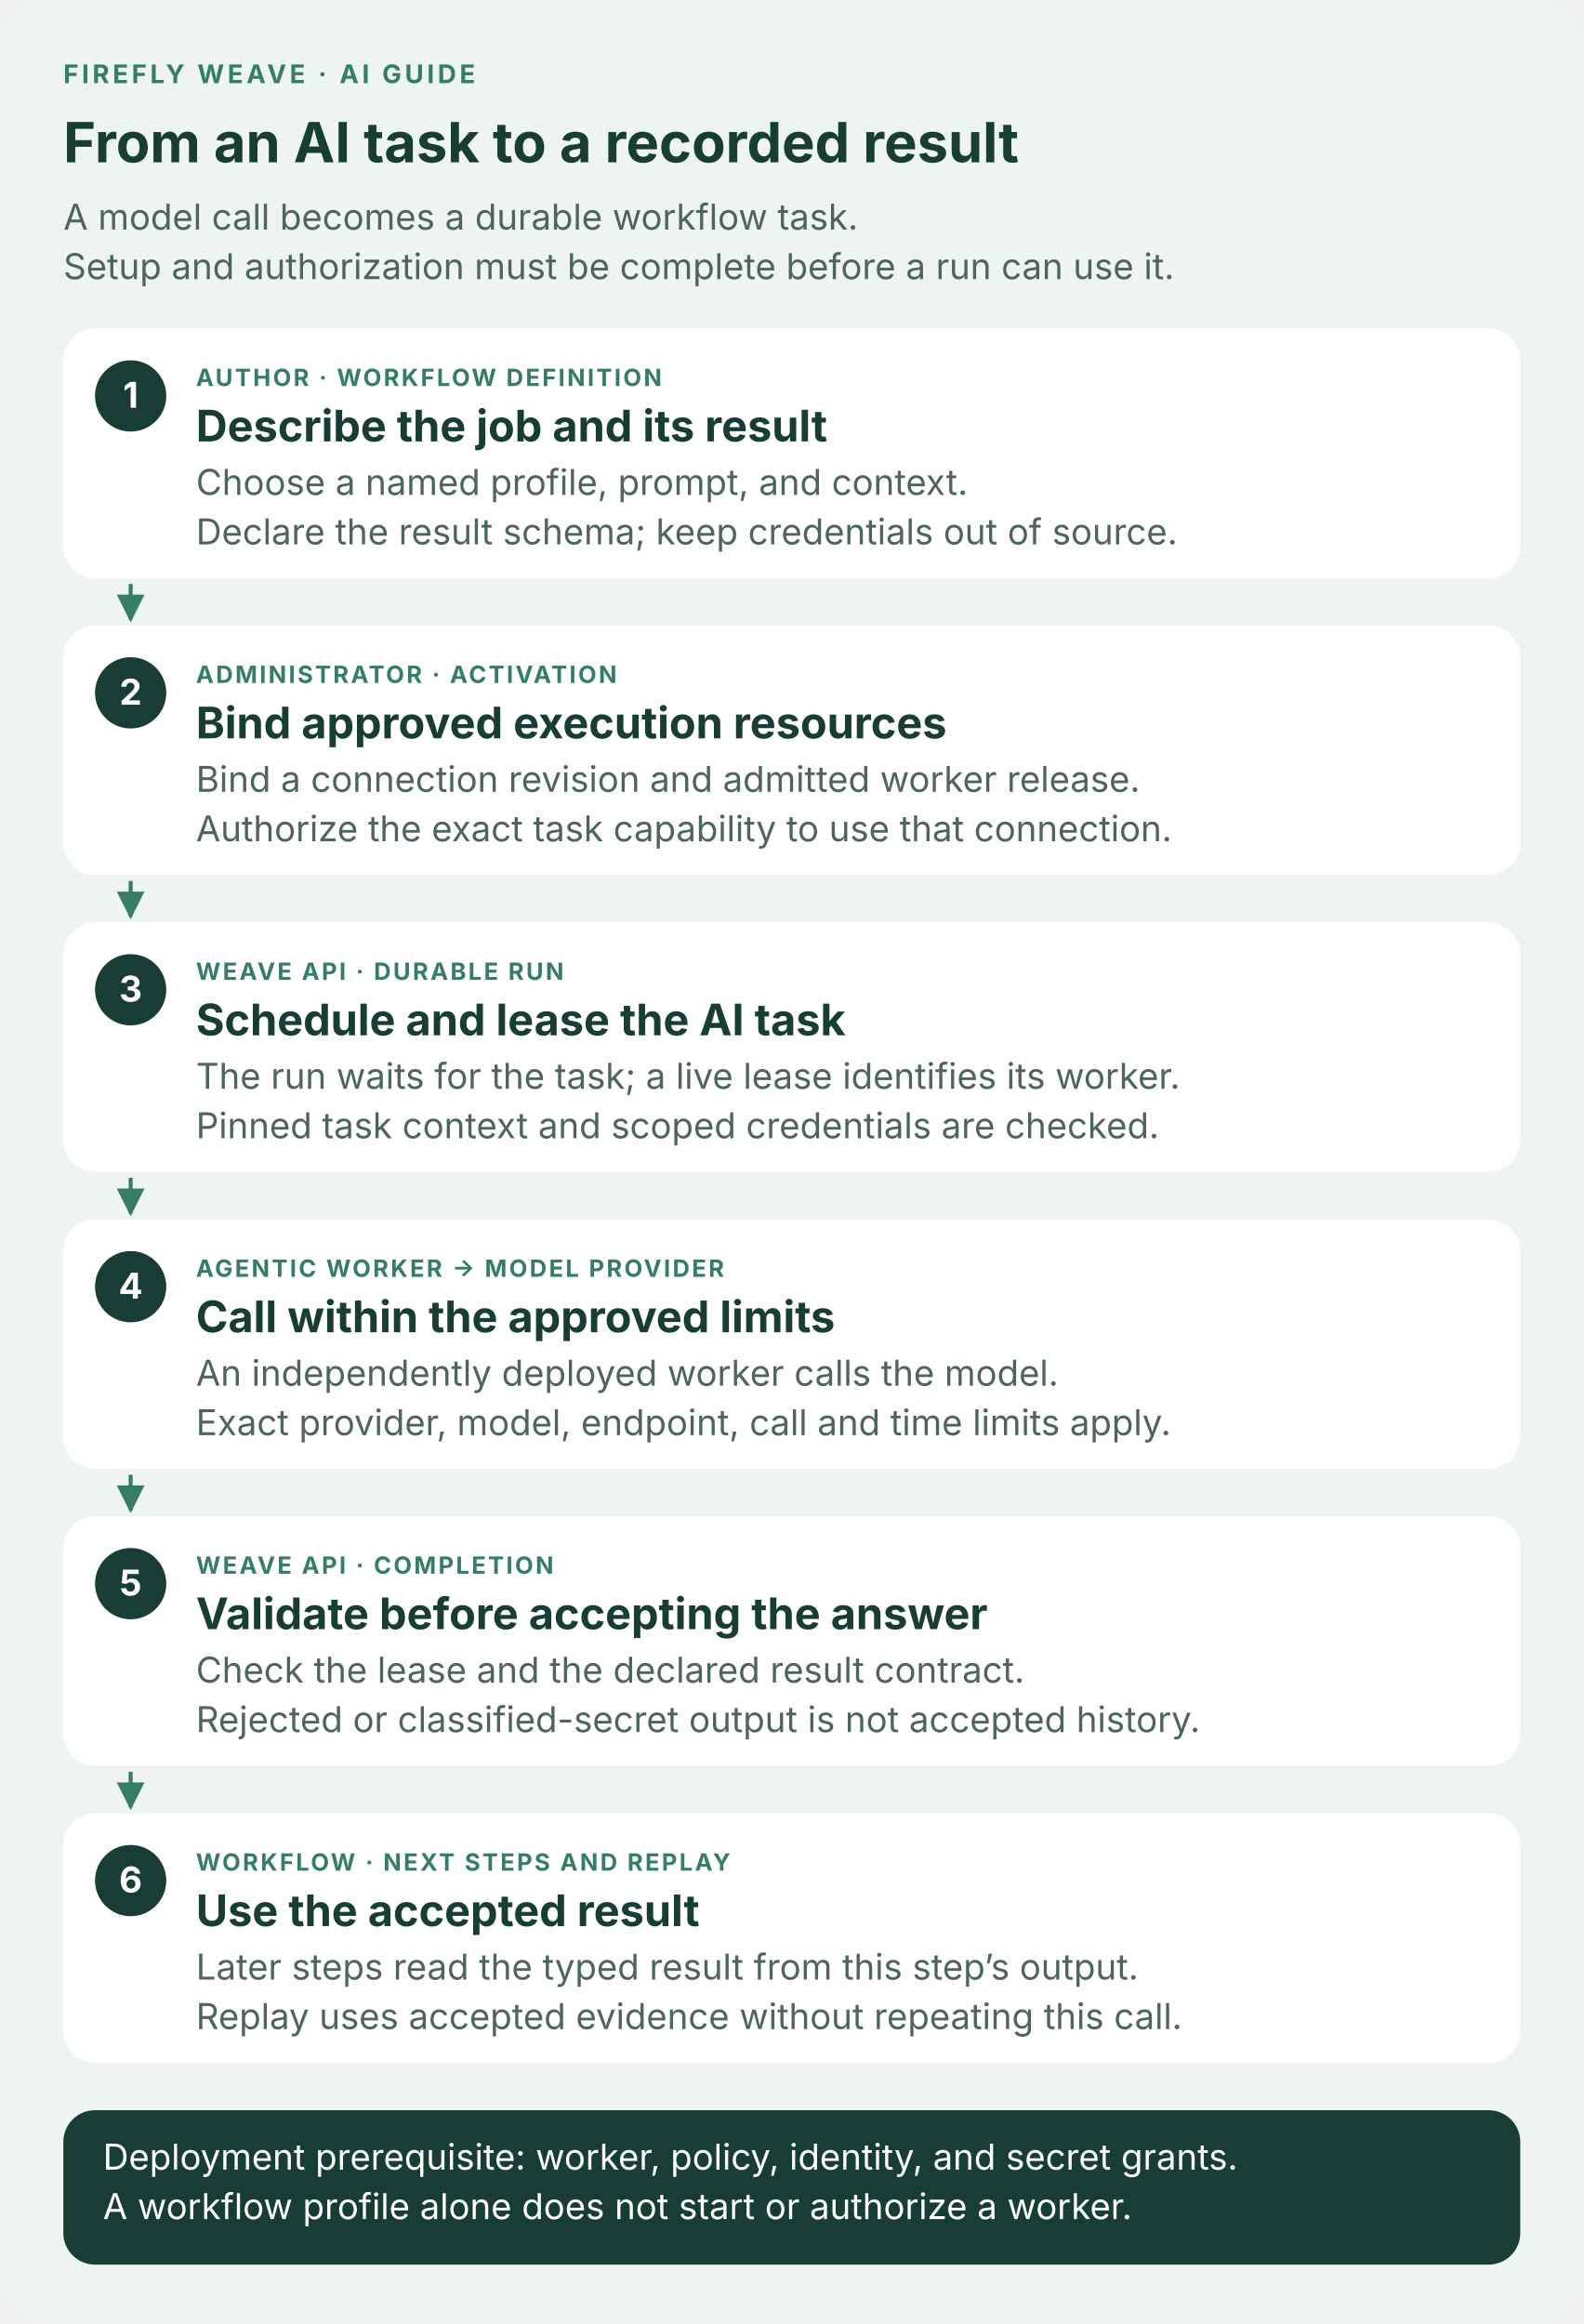
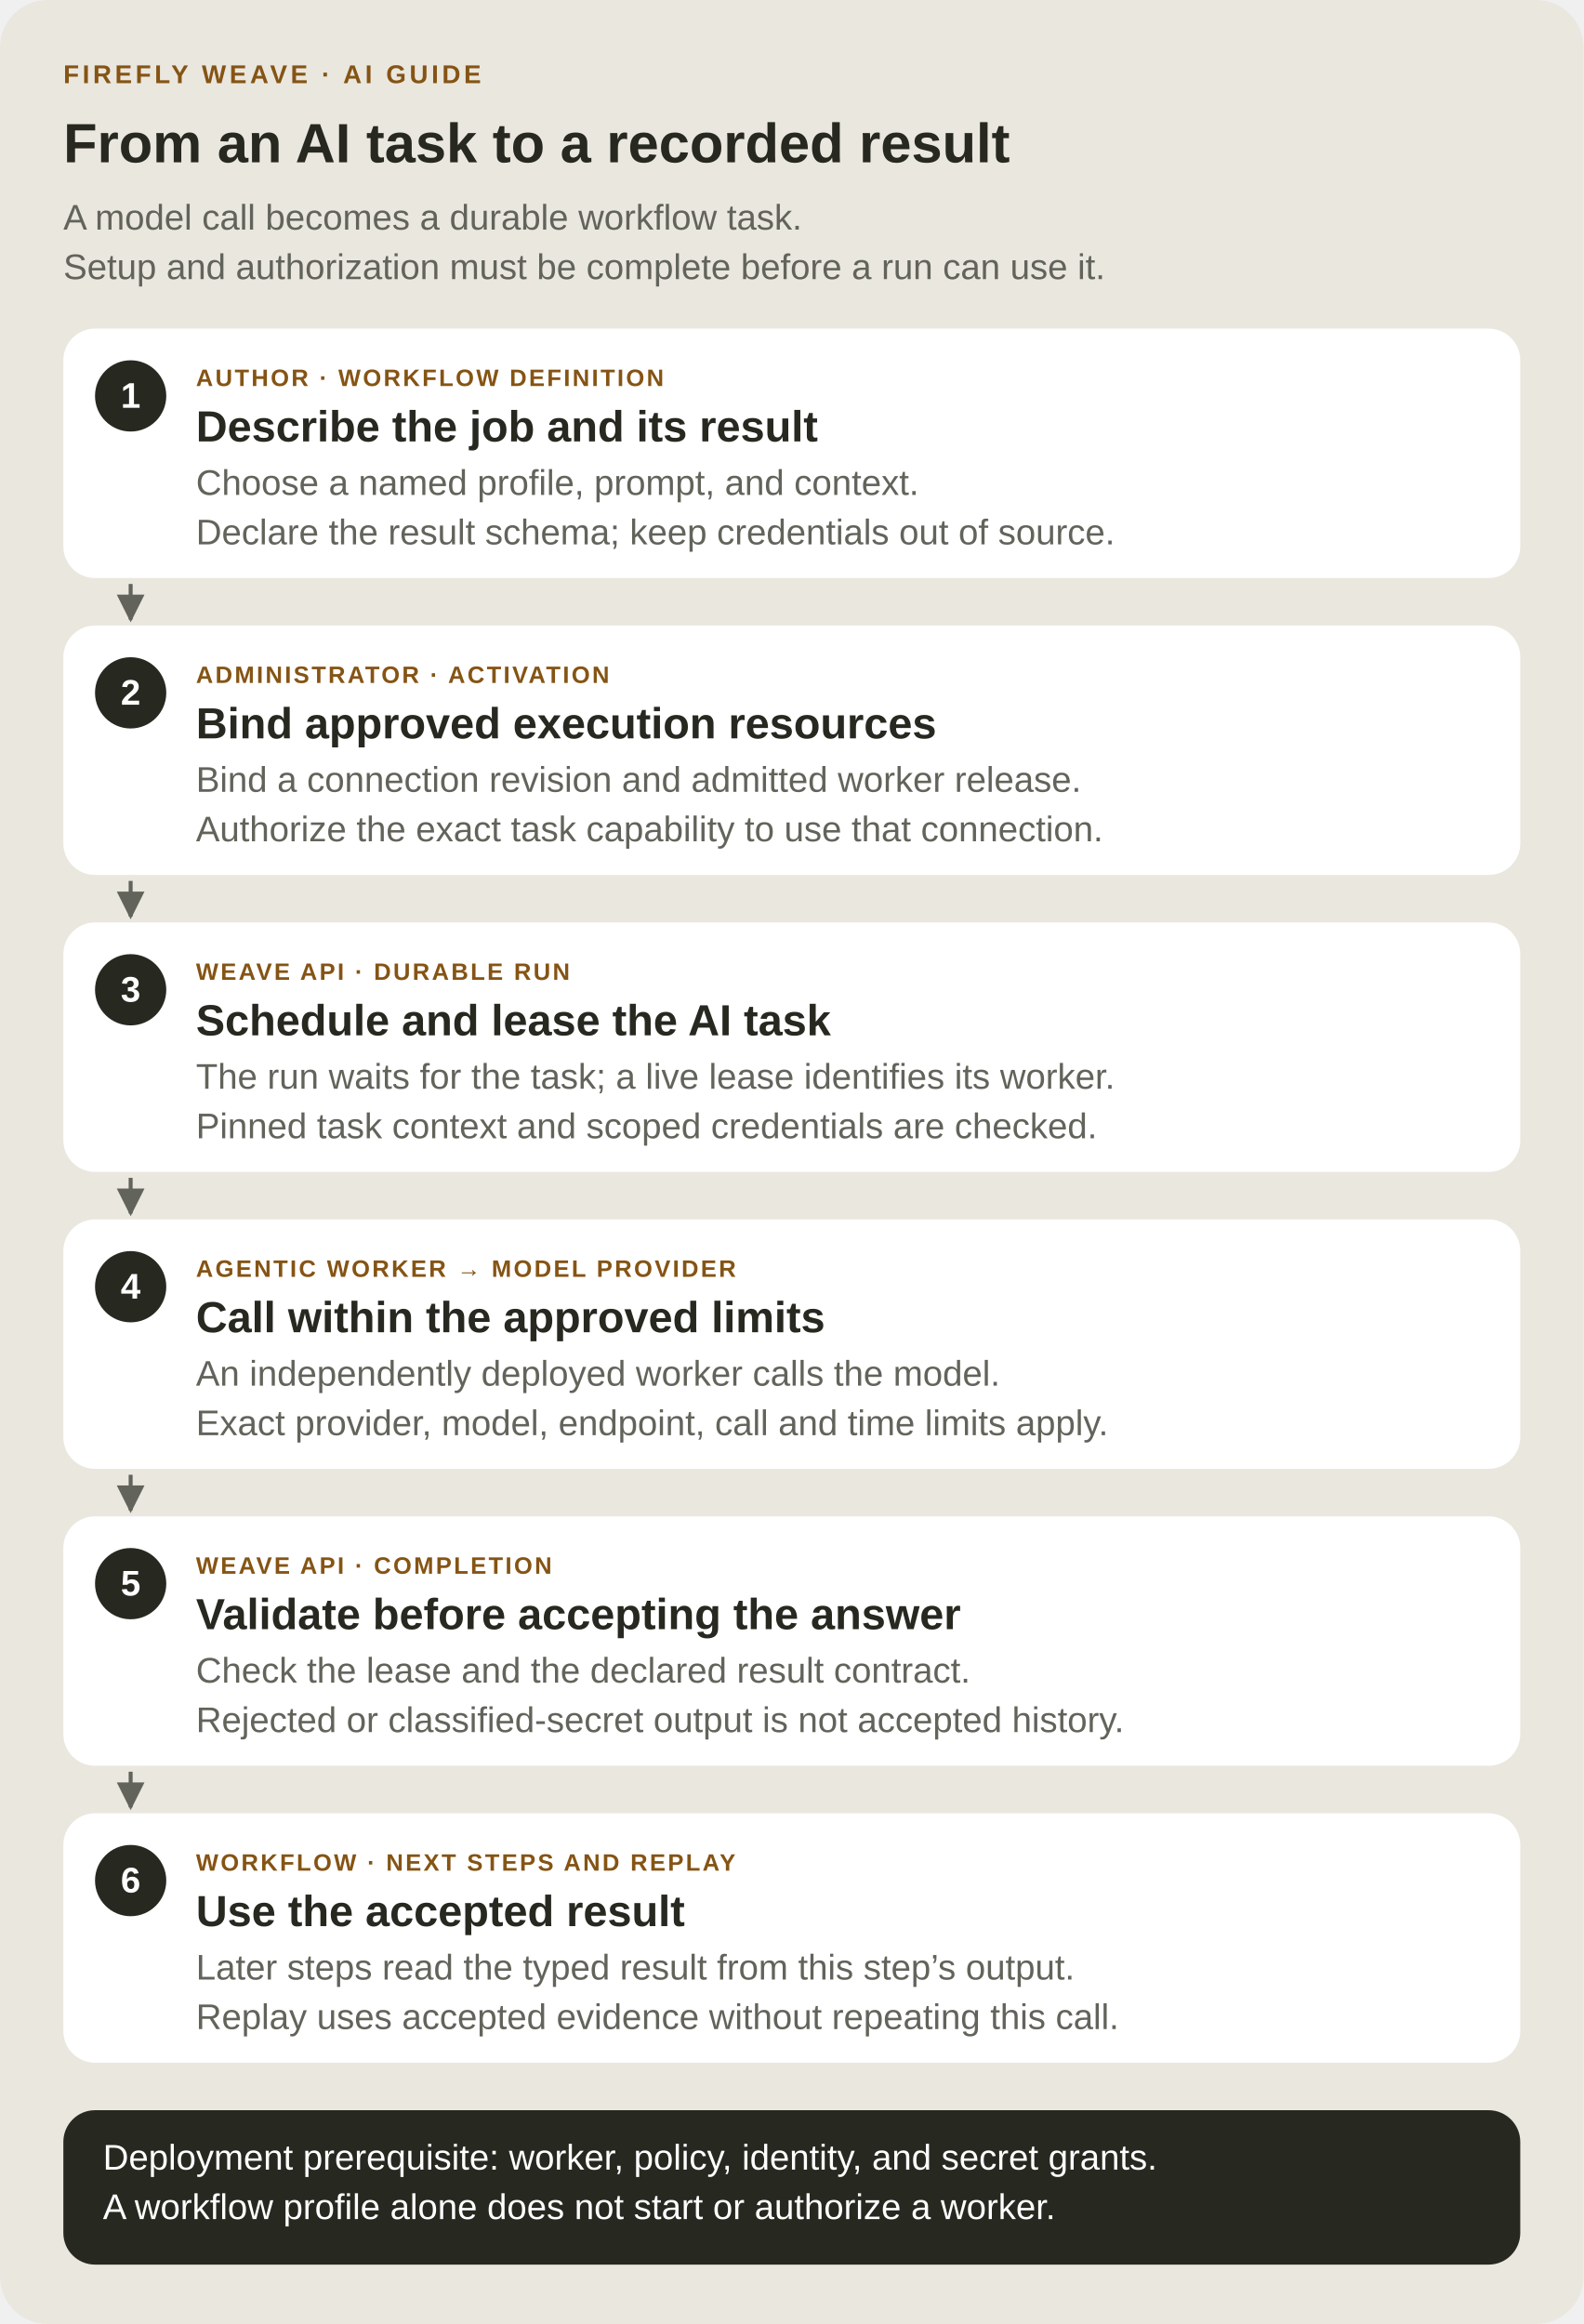
<svg xmlns="http://www.w3.org/2000/svg" viewBox="0 0 800 1174" role="img" aria-labelledby="title description">
  <defs>
    <marker id="arrow" viewBox="0 0 10 10" refX="9" refY="5" markerWidth="7" markerHeight="7" orient="auto">
-       <path d="M0 0L10 5L0 10Z" fill="#367D68" />
+       <path d="M0 0L10 5L0 10Z" fill="#62645B" />
    </marker>
  </defs>
-   <rect width="800" height="1174" rx="24" fill="#EEF4F0" />
-   <g font-family="Inter,Arial,sans-serif">
-     <text x="32" y="42" font-size="13" font-weight="700" letter-spacing="1.7" fill="#367D68">FIREFLY WEAVE · AI GUIDE</text>
-     <text x="32" y="82" font-size="28" font-weight="700" fill="#173D34">From an AI task to a recorded result</text>
-     <text x="32" y="116" font-size="18" fill="#4D655D">A model call becomes a durable workflow task.</text>
-     <text x="32" y="141" font-size="18" fill="#4D655D">Setup and authorization must be complete before a run can use it.</text>
+   <rect width="800" height="1174" rx="24" fill="#EAE7DF" />
+   <g font-family="Arial,Helvetica,sans-serif">
+     <text x="32" y="42" font-size="13" font-weight="700" letter-spacing="1.7" fill="#855414">FIREFLY WEAVE · AI GUIDE</text>
+     <text x="32" y="82" font-size="28" font-weight="700" fill="#272820">From an AI task to a recorded result</text>
+     <text x="32" y="116" font-size="18" fill="#62645B">A model call becomes a durable workflow task.</text>
+     <text x="32" y="141" font-size="18" fill="#62645B">Setup and authorization must be complete before a run can use it.</text>
    <rect x="32" y="166" width="736" height="126" rx="16" fill="white" />
-     <circle cx="66" cy="200" r="18" fill="#173D34" />
+     <circle cx="66" cy="200" r="18" fill="#272820" />
    <text x="66" y="206" text-anchor="middle" font-size="18" font-weight="700" fill="white">1</text>
-     <text x="99" y="195" font-size="12" font-weight="700" letter-spacing="1.1" fill="#367D68">AUTHOR · WORKFLOW DEFINITION</text>
-     <text x="99" y="223" font-size="22" font-weight="700" fill="#173D34">Describe the job and its result</text>
-     <text x="99" y="250" font-size="18" fill="#4D655D">Choose a named profile, prompt, and context.</text>
-     <text x="99" y="275" font-size="18" fill="#4D655D">Declare the result schema; keep credentials out of source.</text>
-     <path d="M66 295v18" stroke="#367D68" stroke-width="2" marker-end="url(#arrow)" />
+     <text x="99" y="195" font-size="12" font-weight="700" letter-spacing="1.1" fill="#855414">AUTHOR · WORKFLOW DEFINITION</text>
+     <text x="99" y="223" font-size="22" font-weight="700" fill="#272820">Describe the job and its result</text>
+     <text x="99" y="250" font-size="18" fill="#62645B">Choose a named profile, prompt, and context.</text>
+     <text x="99" y="275" font-size="18" fill="#62645B">Declare the result schema; keep credentials out of source.</text>
+     <path d="M66 295v18" stroke="#62645B" stroke-width="2" marker-end="url(#arrow)" />
    <rect x="32" y="316" width="736" height="126" rx="16" fill="white" />
-     <circle cx="66" cy="350" r="18" fill="#173D34" />
+     <circle cx="66" cy="350" r="18" fill="#272820" />
    <text x="66" y="356" text-anchor="middle" font-size="18" font-weight="700" fill="white">2</text>
-     <text x="99" y="345" font-size="12" font-weight="700" letter-spacing="1.1" fill="#367D68">ADMINISTRATOR · ACTIVATION</text>
-     <text x="99" y="373" font-size="22" font-weight="700" fill="#173D34">Bind approved execution resources</text>
-     <text x="99" y="400" font-size="18" fill="#4D655D">Bind a connection revision and admitted worker release.</text>
-     <text x="99" y="425" font-size="18" fill="#4D655D">Authorize the exact task capability to use that connection.</text>
-     <path d="M66 445v18" stroke="#367D68" stroke-width="2" marker-end="url(#arrow)" />
+     <text x="99" y="345" font-size="12" font-weight="700" letter-spacing="1.1" fill="#855414">ADMINISTRATOR · ACTIVATION</text>
+     <text x="99" y="373" font-size="22" font-weight="700" fill="#272820">Bind approved execution resources</text>
+     <text x="99" y="400" font-size="18" fill="#62645B">Bind a connection revision and admitted worker release.</text>
+     <text x="99" y="425" font-size="18" fill="#62645B">Authorize the exact task capability to use that connection.</text>
+     <path d="M66 445v18" stroke="#62645B" stroke-width="2" marker-end="url(#arrow)" />
    <rect x="32" y="466" width="736" height="126" rx="16" fill="white" />
-     <circle cx="66" cy="500" r="18" fill="#173D34" />
+     <circle cx="66" cy="500" r="18" fill="#272820" />
    <text x="66" y="506" text-anchor="middle" font-size="18" font-weight="700" fill="white">3</text>
-     <text x="99" y="495" font-size="12" font-weight="700" letter-spacing="1.1" fill="#367D68">WEAVE API · DURABLE RUN</text>
-     <text x="99" y="523" font-size="22" font-weight="700" fill="#173D34">Schedule and lease the AI task</text>
-     <text x="99" y="550" font-size="18" fill="#4D655D">The run waits for the task; a live lease identifies its worker.</text>
-     <text x="99" y="575" font-size="18" fill="#4D655D">Pinned task context and scoped credentials are checked.</text>
-     <path d="M66 595v18" stroke="#367D68" stroke-width="2" marker-end="url(#arrow)" />
+     <text x="99" y="495" font-size="12" font-weight="700" letter-spacing="1.1" fill="#855414">WEAVE API · DURABLE RUN</text>
+     <text x="99" y="523" font-size="22" font-weight="700" fill="#272820">Schedule and lease the AI task</text>
+     <text x="99" y="550" font-size="18" fill="#62645B">The run waits for the task; a live lease identifies its worker.</text>
+     <text x="99" y="575" font-size="18" fill="#62645B">Pinned task context and scoped credentials are checked.</text>
+     <path d="M66 595v18" stroke="#62645B" stroke-width="2" marker-end="url(#arrow)" />
    <rect x="32" y="616" width="736" height="126" rx="16" fill="white" />
-     <circle cx="66" cy="650" r="18" fill="#173D34" />
+     <circle cx="66" cy="650" r="18" fill="#272820" />
    <text x="66" y="656" text-anchor="middle" font-size="18" font-weight="700" fill="white">4</text>
-     <text x="99" y="645" font-size="12" font-weight="700" letter-spacing="1.1" fill="#367D68">AGENTIC WORKER → MODEL PROVIDER</text>
-     <text x="99" y="673" font-size="22" font-weight="700" fill="#173D34">Call within the approved limits</text>
-     <text x="99" y="700" font-size="18" fill="#4D655D">An independently deployed worker calls the model.</text>
-     <text x="99" y="725" font-size="18" fill="#4D655D">Exact provider, model, endpoint, call and time limits apply.</text>
-     <path d="M66 745v18" stroke="#367D68" stroke-width="2" marker-end="url(#arrow)" />
+     <text x="99" y="645" font-size="12" font-weight="700" letter-spacing="1.1" fill="#855414">AGENTIC WORKER → MODEL PROVIDER</text>
+     <text x="99" y="673" font-size="22" font-weight="700" fill="#272820">Call within the approved limits</text>
+     <text x="99" y="700" font-size="18" fill="#62645B">An independently deployed worker calls the model.</text>
+     <text x="99" y="725" font-size="18" fill="#62645B">Exact provider, model, endpoint, call and time limits apply.</text>
+     <path d="M66 745v18" stroke="#62645B" stroke-width="2" marker-end="url(#arrow)" />
    <rect x="32" y="766" width="736" height="126" rx="16" fill="white" />
-     <circle cx="66" cy="800" r="18" fill="#173D34" />
+     <circle cx="66" cy="800" r="18" fill="#272820" />
    <text x="66" y="806" text-anchor="middle" font-size="18" font-weight="700" fill="white">5</text>
-     <text x="99" y="795" font-size="12" font-weight="700" letter-spacing="1.1" fill="#367D68">WEAVE API · COMPLETION</text>
-     <text x="99" y="823" font-size="22" font-weight="700" fill="#173D34">Validate before accepting the answer</text>
-     <text x="99" y="850" font-size="18" fill="#4D655D">Check the lease and the declared result contract.</text>
-     <text x="99" y="875" font-size="18" fill="#4D655D">Rejected or classified-secret output is not accepted history.</text>
-     <path d="M66 895v18" stroke="#367D68" stroke-width="2" marker-end="url(#arrow)" />
+     <text x="99" y="795" font-size="12" font-weight="700" letter-spacing="1.1" fill="#855414">WEAVE API · COMPLETION</text>
+     <text x="99" y="823" font-size="22" font-weight="700" fill="#272820">Validate before accepting the answer</text>
+     <text x="99" y="850" font-size="18" fill="#62645B">Check the lease and the declared result contract.</text>
+     <text x="99" y="875" font-size="18" fill="#62645B">Rejected or classified-secret output is not accepted history.</text>
+     <path d="M66 895v18" stroke="#62645B" stroke-width="2" marker-end="url(#arrow)" />
    <rect x="32" y="916" width="736" height="126" rx="16" fill="white" />
-     <circle cx="66" cy="950" r="18" fill="#173D34" />
+     <circle cx="66" cy="950" r="18" fill="#272820" />
    <text x="66" y="956" text-anchor="middle" font-size="18" font-weight="700" fill="white">6</text>
-     <text x="99" y="945" font-size="12" font-weight="700" letter-spacing="1.1" fill="#367D68">WORKFLOW · NEXT STEPS AND REPLAY</text>
-     <text x="99" y="973" font-size="22" font-weight="700" fill="#173D34">Use the accepted result</text>
-     <text x="99" y="1000" font-size="18" fill="#4D655D">Later steps read the typed result from this step’s output.</text>
-     <text x="99" y="1025" font-size="18" fill="#4D655D">Replay uses accepted evidence without repeating this call.</text>
-     <rect x="32" y="1066" width="736" height="78" rx="16" fill="#173D34" />
+     <text x="99" y="945" font-size="12" font-weight="700" letter-spacing="1.1" fill="#855414">WORKFLOW · NEXT STEPS AND REPLAY</text>
+     <text x="99" y="973" font-size="22" font-weight="700" fill="#272820">Use the accepted result</text>
+     <text x="99" y="1000" font-size="18" fill="#62645B">Later steps read the typed result from this step’s output.</text>
+     <text x="99" y="1025" font-size="18" fill="#62645B">Replay uses accepted evidence without repeating this call.</text>
+     <rect x="32" y="1066" width="736" height="78" rx="16" fill="#272820" />
    <text x="52" y="1096" font-size="18" fill="white">Deployment prerequisite: worker, policy, identity, and secret grants.</text>
    <text x="52" y="1121" font-size="18" fill="white">A workflow profile alone does not start or authorize a worker.</text>
  </g>
</svg>
